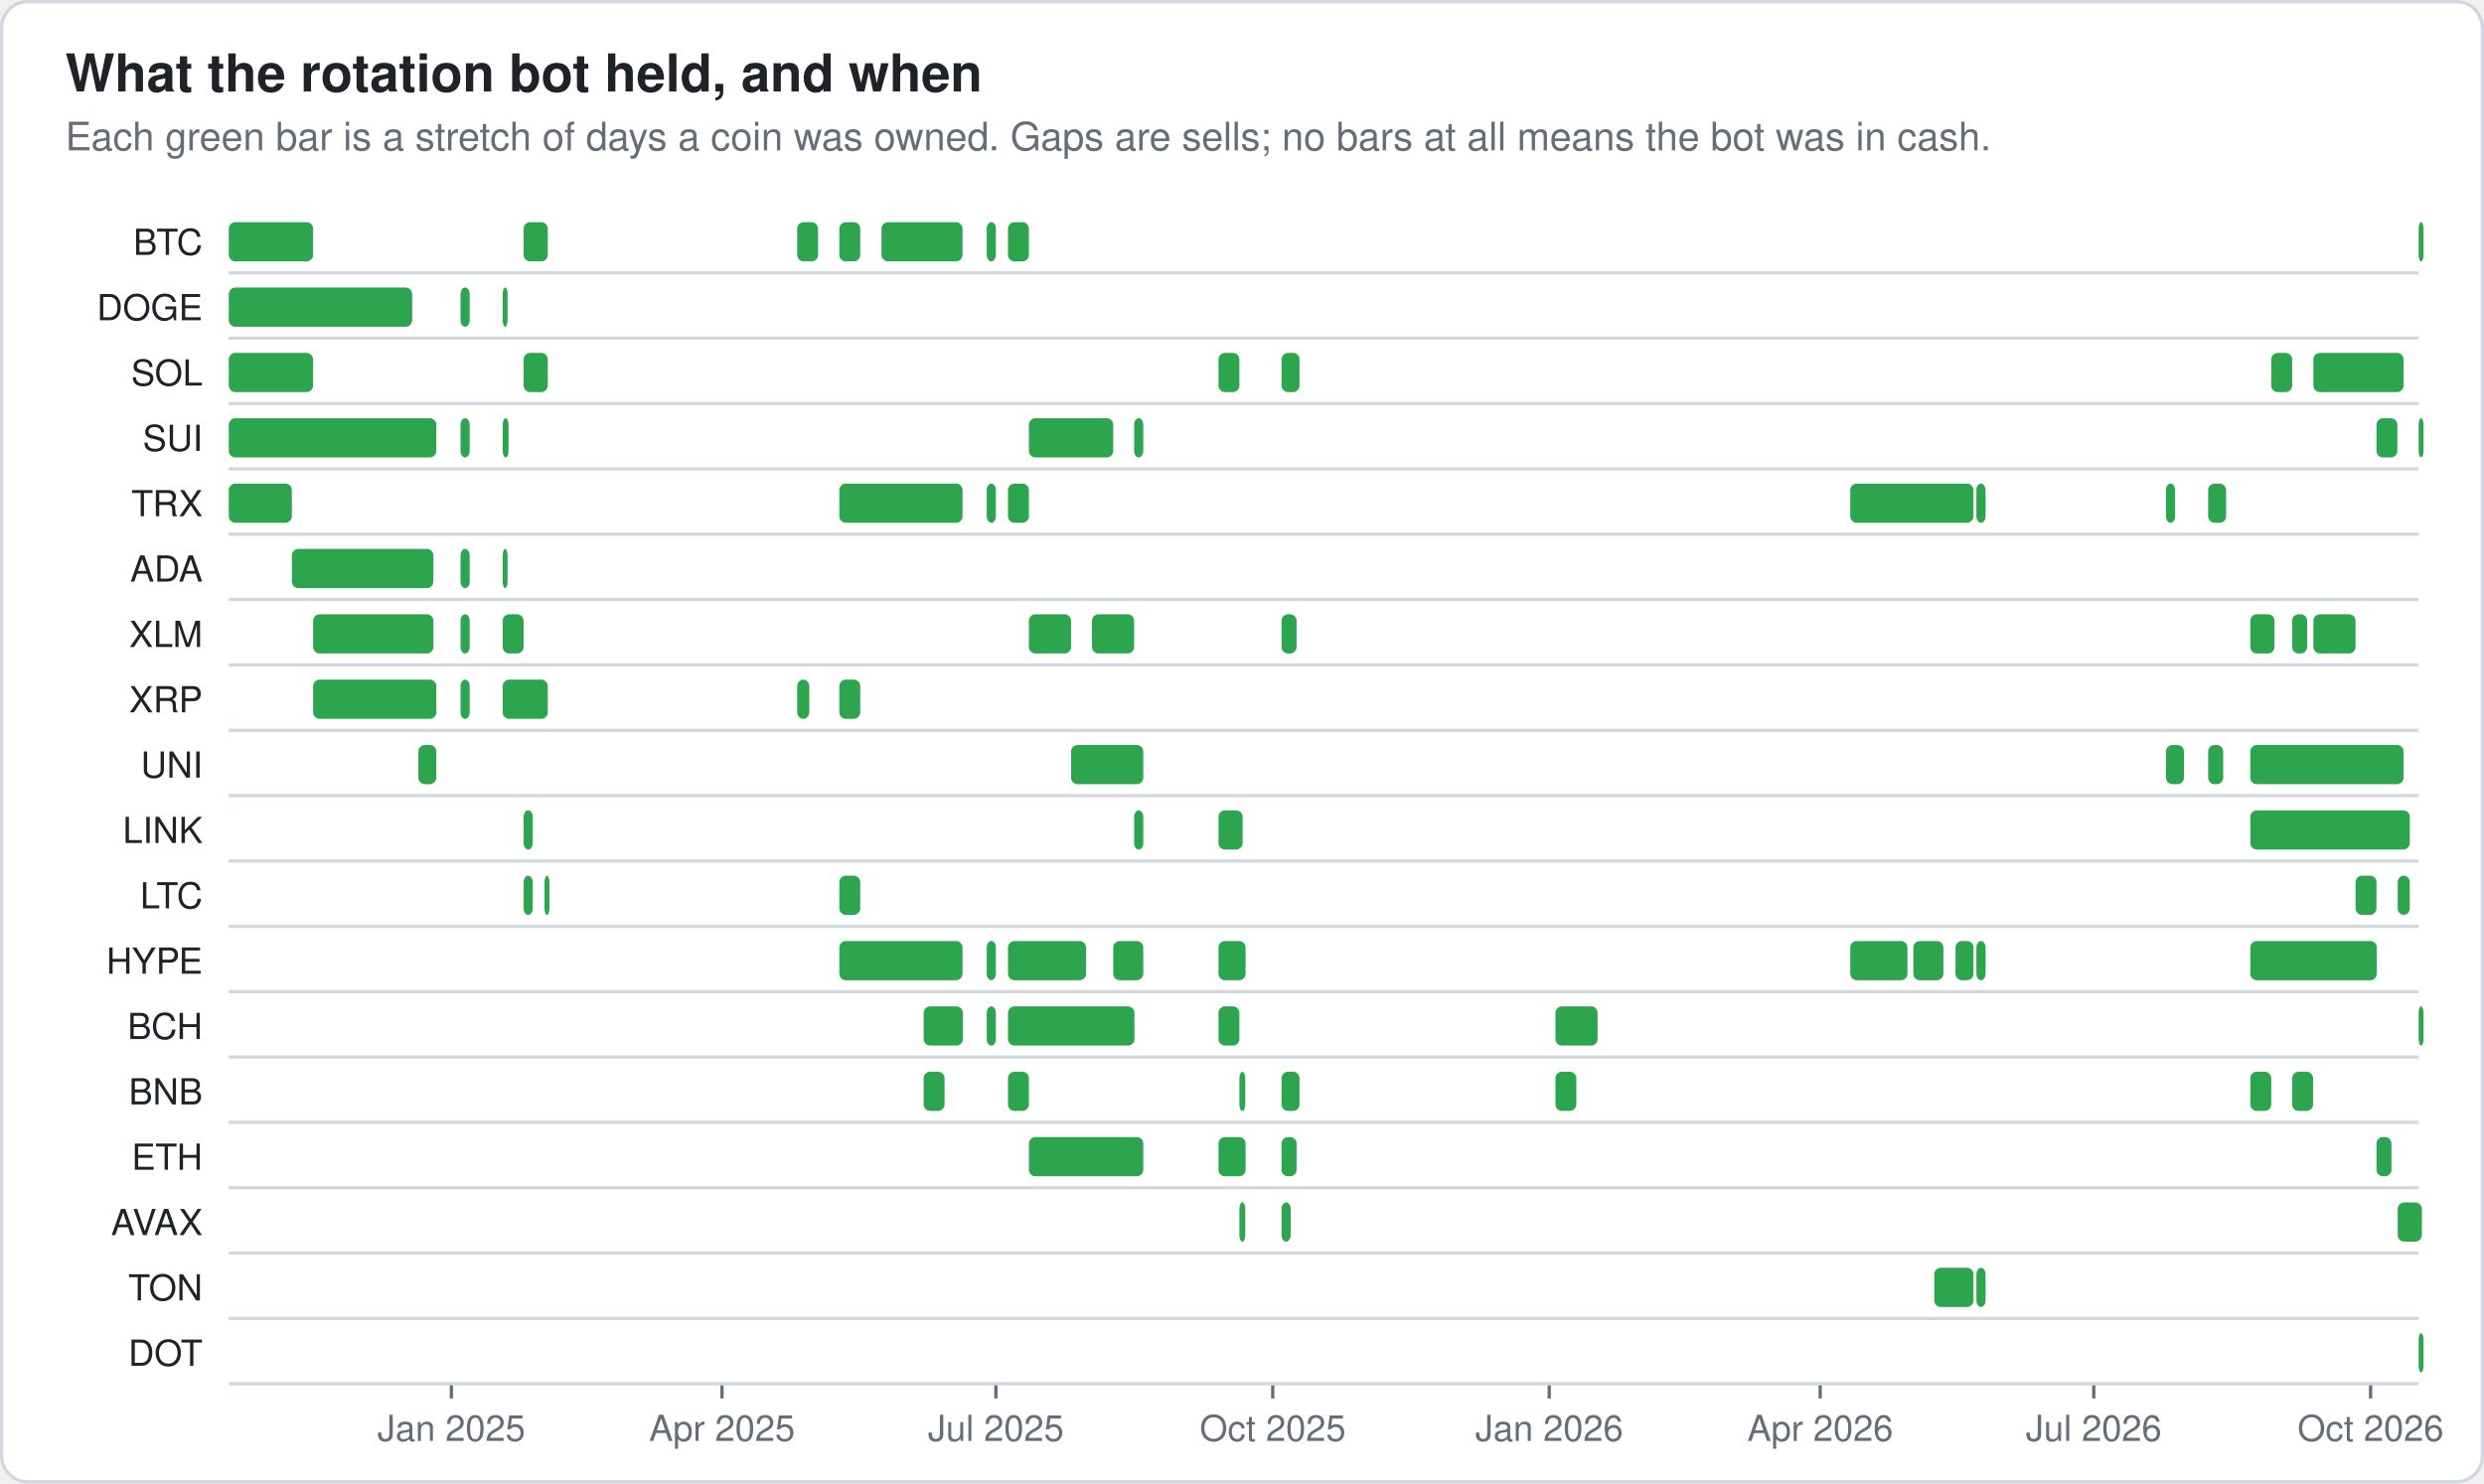
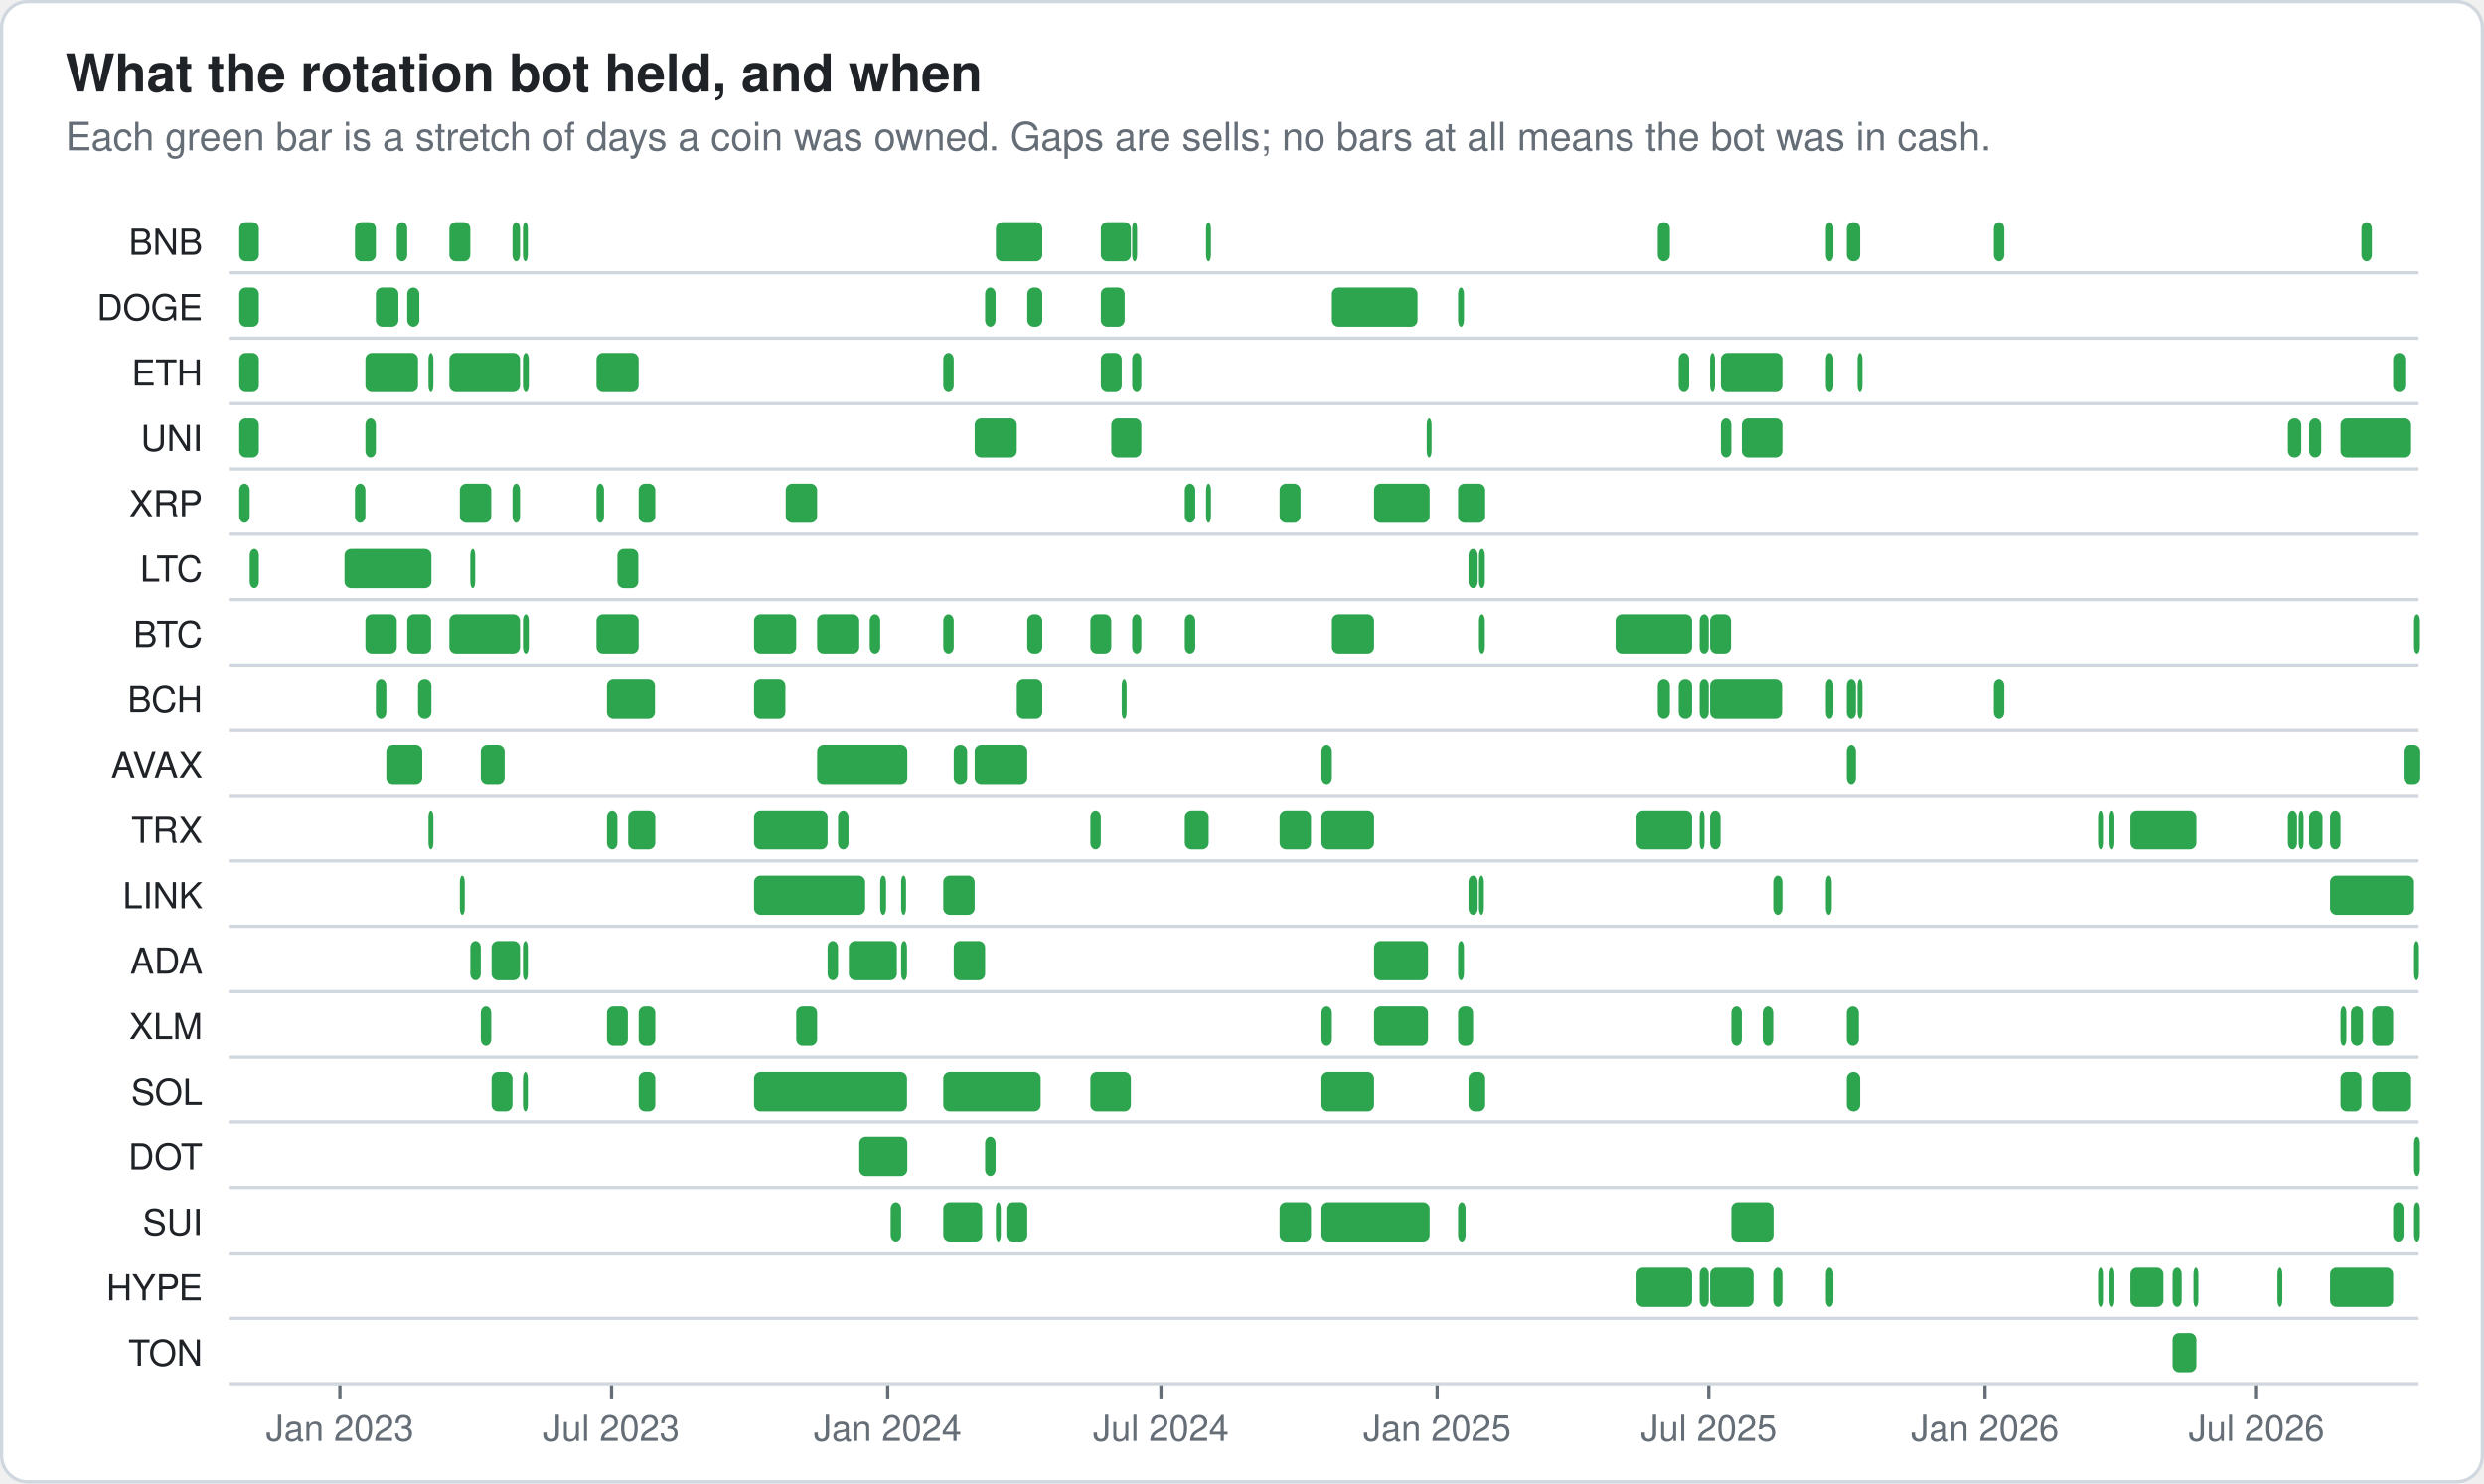
<svg xmlns="http://www.w3.org/2000/svg" width="760" height="454" viewBox="0 0 760 454" font-family="Helvetica, Arial, sans-serif">
  <rect x="0.5" y="0.5" width="759" height="453" rx="8" fill="#ffffff" stroke="#d0d7de" />
  <text x="20" y="28" font-size="16" font-weight="bold" fill="#1f2328">What the rotation bot held, and when</text>
  <text x="20" y="46" font-size="12" fill="#656d76">Each green bar is a stretch of days a coin was owned. Gaps are sells; no bars at all means the bot was in cash.</text>
-   <text x="62" y="78" font-size="11" text-anchor="end" fill="#1f2328">BTC</text>
+   <text x="62" y="78" font-size="11" text-anchor="end" fill="#1f2328">BNB</text>
  <line x1="70" y1="83.5" x2="740" y2="83.5" stroke="#d0d7de" />
-   <rect x="70.0" y="68" width="25.8" height="12" rx="2" fill="#2da44e" />
-   <rect x="160.2" y="68" width="7.4" height="12" rx="2" fill="#2da44e" />
-   <rect x="243.9" y="68" width="6.4" height="12" rx="2" fill="#2da44e" />
-   <rect x="256.8" y="68" width="6.4" height="12" rx="2" fill="#2da44e" />
-   <rect x="269.7" y="68" width="24.8" height="12" rx="2" fill="#2da44e" />
-   <rect x="301.9" y="68" width="2.8" height="12" rx="2" fill="#2da44e" />
-   <rect x="308.4" y="68" width="6.4" height="12" rx="2" fill="#2da44e" />
-   <rect x="740.0" y="68" width="1.5" height="12" rx="2" fill="#2da44e" />
+   <rect x="73.2" y="68" width="6.0" height="12" rx="2" fill="#2da44e" />
+   <rect x="108.6" y="68" width="6.4" height="12" rx="2" fill="#2da44e" />
+   <rect x="121.4" y="68" width="3.2" height="12" rx="2" fill="#2da44e" />
+   <rect x="137.5" y="68" width="6.4" height="12" rx="2" fill="#2da44e" />
+   <rect x="156.8" y="68" width="2.3" height="12" rx="2" fill="#2da44e" />
+   <rect x="160.0" y="68" width="1.5" height="12" rx="2" fill="#2da44e" />
+   <rect x="304.7" y="68" width="14.2" height="12" rx="2" fill="#2da44e" />
+   <rect x="336.8" y="68" width="9.2" height="12" rx="2" fill="#2da44e" />
+   <rect x="346.4" y="68" width="1.5" height="12" rx="2" fill="#2da44e" />
+   <rect x="369.0" y="68" width="1.5" height="12" rx="2" fill="#2da44e" />
+   <rect x="507.2" y="68" width="3.7" height="12" rx="2" fill="#2da44e" />
+   <rect x="558.6" y="68" width="2.3" height="12" rx="2" fill="#2da44e" />
+   <rect x="565.0" y="68" width="4.1" height="12" rx="2" fill="#2da44e" />
+   <rect x="610.0" y="68" width="3.2" height="12" rx="2" fill="#2da44e" />
+   <rect x="722.5" y="68" width="3.2" height="12" rx="2" fill="#2da44e" />
  <text x="62" y="98" font-size="11" text-anchor="end" fill="#1f2328">DOGE</text>
  <line x1="70" y1="103.5" x2="740" y2="103.5" stroke="#d0d7de" />
-   <rect x="70.0" y="88" width="56.1" height="12" rx="2" fill="#2da44e" />
-   <rect x="140.9" y="88" width="2.8" height="12" rx="2" fill="#2da44e" />
-   <rect x="153.8" y="88" width="1.5" height="12" rx="2" fill="#2da44e" />
-   <text x="62" y="118" font-size="11" text-anchor="end" fill="#1f2328">SOL</text>
+   <rect x="73.2" y="88" width="6.0" height="12" rx="2" fill="#2da44e" />
+   <rect x="115.0" y="88" width="6.9" height="12" rx="2" fill="#2da44e" />
+   <rect x="124.6" y="88" width="3.7" height="12" rx="2" fill="#2da44e" />
+   <rect x="301.4" y="88" width="3.2" height="12" rx="2" fill="#2da44e" />
+   <rect x="314.3" y="88" width="4.6" height="12" rx="2" fill="#2da44e" />
+   <rect x="336.8" y="88" width="7.3" height="12" rx="2" fill="#2da44e" />
+   <rect x="407.5" y="88" width="26.2" height="12" rx="2" fill="#2da44e" />
+   <rect x="446.1" y="88" width="1.8" height="12" rx="2" fill="#2da44e" />
+   <text x="62" y="118" font-size="11" text-anchor="end" fill="#1f2328">ETH</text>
  <line x1="70" y1="123.5" x2="740" y2="123.5" stroke="#d0d7de" />
-   <rect x="70.0" y="108" width="25.8" height="12" rx="2" fill="#2da44e" />
-   <rect x="160.2" y="108" width="7.4" height="12" rx="2" fill="#2da44e" />
-   <rect x="372.8" y="108" width="6.4" height="12" rx="2" fill="#2da44e" />
-   <rect x="392.1" y="108" width="5.5" height="12" rx="2" fill="#2da44e" />
-   <rect x="694.9" y="108" width="6.4" height="12" rx="2" fill="#2da44e" />
-   <rect x="707.8" y="108" width="27.6" height="12" rx="2" fill="#2da44e" />
-   <text x="62" y="138" font-size="11" text-anchor="end" fill="#1f2328">SUI</text>
+   <rect x="73.2" y="108" width="6.0" height="12" rx="2" fill="#2da44e" />
+   <rect x="111.8" y="108" width="16.1" height="12" rx="2" fill="#2da44e" />
+   <rect x="131.1" y="108" width="1.5" height="12" rx="2" fill="#2da44e" />
+   <rect x="137.5" y="108" width="21.6" height="12" rx="2" fill="#2da44e" />
+   <rect x="160.0" y="108" width="1.8" height="12" rx="2" fill="#2da44e" />
+   <rect x="182.5" y="108" width="12.9" height="12" rx="2" fill="#2da44e" />
+   <rect x="288.6" y="108" width="3.2" height="12" rx="2" fill="#2da44e" />
+   <rect x="336.8" y="108" width="6.4" height="12" rx="2" fill="#2da44e" />
+   <rect x="346.4" y="108" width="2.8" height="12" rx="2" fill="#2da44e" />
+   <rect x="513.6" y="108" width="3.2" height="12" rx="2" fill="#2da44e" />
+   <rect x="523.2" y="108" width="1.5" height="12" rx="2" fill="#2da44e" />
+   <rect x="526.5" y="108" width="18.8" height="12" rx="2" fill="#2da44e" />
+   <rect x="558.6" y="108" width="2.3" height="12" rx="2" fill="#2da44e" />
+   <rect x="568.3" y="108" width="1.5" height="12" rx="2" fill="#2da44e" />
+   <rect x="732.2" y="108" width="3.7" height="12" rx="2" fill="#2da44e" />
+   <text x="62" y="138" font-size="11" text-anchor="end" fill="#1f2328">UNI</text>
  <line x1="70" y1="143.5" x2="740" y2="143.5" stroke="#d0d7de" />
-   <rect x="70.0" y="128" width="63.5" height="12" rx="2" fill="#2da44e" />
-   <rect x="140.9" y="128" width="2.8" height="12" rx="2" fill="#2da44e" />
-   <rect x="153.8" y="128" width="1.8" height="12" rx="2" fill="#2da44e" />
-   <rect x="314.8" y="128" width="25.8" height="12" rx="2" fill="#2da44e" />
-   <rect x="347.0" y="128" width="2.8" height="12" rx="2" fill="#2da44e" />
-   <rect x="727.1" y="128" width="6.4" height="12" rx="2" fill="#2da44e" />
-   <rect x="740.0" y="128" width="1.5" height="12" rx="2" fill="#2da44e" />
-   <text x="62" y="158" font-size="11" text-anchor="end" fill="#1f2328">TRX</text>
+   <rect x="73.2" y="128" width="6.0" height="12" rx="2" fill="#2da44e" />
+   <rect x="111.8" y="128" width="3.2" height="12" rx="2" fill="#2da44e" />
+   <rect x="298.2" y="128" width="12.9" height="12" rx="2" fill="#2da44e" />
+   <rect x="340.0" y="128" width="9.2" height="12" rx="2" fill="#2da44e" />
+   <rect x="436.5" y="128" width="1.5" height="12" rx="2" fill="#2da44e" />
+   <rect x="526.5" y="128" width="3.2" height="12" rx="2" fill="#2da44e" />
+   <rect x="532.9" y="128" width="12.4" height="12" rx="2" fill="#2da44e" />
+   <rect x="700.0" y="128" width="4.1" height="12" rx="2" fill="#2da44e" />
+   <rect x="706.5" y="128" width="3.7" height="12" rx="2" fill="#2da44e" />
+   <rect x="716.1" y="128" width="21.6" height="12" rx="2" fill="#2da44e" />
+   <text x="62" y="158" font-size="11" text-anchor="end" fill="#1f2328">XRP</text>
  <line x1="70" y1="163.5" x2="740" y2="163.5" stroke="#d0d7de" />
-   <rect x="70.0" y="148" width="19.3" height="12" rx="2" fill="#2da44e" />
-   <rect x="256.8" y="148" width="37.7" height="12" rx="2" fill="#2da44e" />
-   <rect x="301.9" y="148" width="2.8" height="12" rx="2" fill="#2da44e" />
-   <rect x="308.4" y="148" width="6.4" height="12" rx="2" fill="#2da44e" />
-   <rect x="566.1" y="148" width="37.7" height="12" rx="2" fill="#2da44e" />
-   <rect x="604.7" y="148" width="2.8" height="12" rx="2" fill="#2da44e" />
-   <rect x="662.7" y="148" width="2.8" height="12" rx="2" fill="#2da44e" />
-   <rect x="675.6" y="148" width="5.5" height="12" rx="2" fill="#2da44e" />
-   <text x="62" y="178" font-size="11" text-anchor="end" fill="#1f2328">ADA</text>
+   <rect x="73.2" y="148" width="3.2" height="12" rx="2" fill="#2da44e" />
+   <rect x="108.6" y="148" width="3.2" height="12" rx="2" fill="#2da44e" />
+   <rect x="140.7" y="148" width="9.6" height="12" rx="2" fill="#2da44e" />
+   <rect x="156.8" y="148" width="2.3" height="12" rx="2" fill="#2da44e" />
+   <rect x="182.5" y="148" width="2.3" height="12" rx="2" fill="#2da44e" />
+   <rect x="195.4" y="148" width="5.1" height="12" rx="2" fill="#2da44e" />
+   <rect x="240.4" y="148" width="9.6" height="12" rx="2" fill="#2da44e" />
+   <rect x="362.5" y="148" width="3.2" height="12" rx="2" fill="#2da44e" />
+   <rect x="369.0" y="148" width="1.5" height="12" rx="2" fill="#2da44e" />
+   <rect x="391.5" y="148" width="6.4" height="12" rx="2" fill="#2da44e" />
+   <rect x="420.4" y="148" width="17.0" height="12" rx="2" fill="#2da44e" />
+   <rect x="446.1" y="148" width="8.3" height="12" rx="2" fill="#2da44e" />
+   <text x="62" y="178" font-size="11" text-anchor="end" fill="#1f2328">LTC</text>
  <line x1="70" y1="183.5" x2="740" y2="183.5" stroke="#d0d7de" />
-   <rect x="89.3" y="168" width="43.3" height="12" rx="2" fill="#2da44e" />
-   <rect x="140.9" y="168" width="2.8" height="12" rx="2" fill="#2da44e" />
-   <rect x="153.8" y="168" width="1.5" height="12" rx="2" fill="#2da44e" />
-   <text x="62" y="198" font-size="11" text-anchor="end" fill="#1f2328">XLM</text>
+   <rect x="76.4" y="168" width="2.8" height="12" rx="2" fill="#2da44e" />
+   <rect x="105.4" y="168" width="26.6" height="12" rx="2" fill="#2da44e" />
+   <rect x="143.9" y="168" width="1.5" height="12" rx="2" fill="#2da44e" />
+   <rect x="188.9" y="168" width="6.4" height="12" rx="2" fill="#2da44e" />
+   <rect x="449.3" y="168" width="2.8" height="12" rx="2" fill="#2da44e" />
+   <rect x="452.5" y="168" width="1.8" height="12" rx="2" fill="#2da44e" />
+   <text x="62" y="198" font-size="11" text-anchor="end" fill="#1f2328">BTC</text>
  <line x1="70" y1="203.5" x2="740" y2="203.5" stroke="#d0d7de" />
-   <rect x="95.8" y="188" width="36.8" height="12" rx="2" fill="#2da44e" />
-   <rect x="140.9" y="188" width="2.8" height="12" rx="2" fill="#2da44e" />
-   <rect x="153.8" y="188" width="6.4" height="12" rx="2" fill="#2da44e" />
-   <rect x="314.8" y="188" width="12.9" height="12" rx="2" fill="#2da44e" />
-   <rect x="334.1" y="188" width="12.9" height="12" rx="2" fill="#2da44e" />
-   <rect x="392.1" y="188" width="4.6" height="12" rx="2" fill="#2da44e" />
-   <rect x="688.5" y="188" width="7.4" height="12" rx="2" fill="#2da44e" />
-   <rect x="701.3" y="188" width="4.6" height="12" rx="2" fill="#2da44e" />
-   <rect x="707.8" y="188" width="12.9" height="12" rx="2" fill="#2da44e" />
-   <text x="62" y="218" font-size="11" text-anchor="end" fill="#1f2328">XRP</text>
+   <rect x="111.8" y="188" width="9.6" height="12" rx="2" fill="#2da44e" />
+   <rect x="124.6" y="188" width="7.3" height="12" rx="2" fill="#2da44e" />
+   <rect x="137.5" y="188" width="21.6" height="12" rx="2" fill="#2da44e" />
+   <rect x="160.0" y="188" width="1.8" height="12" rx="2" fill="#2da44e" />
+   <rect x="182.5" y="188" width="12.9" height="12" rx="2" fill="#2da44e" />
+   <rect x="230.7" y="188" width="12.9" height="12" rx="2" fill="#2da44e" />
+   <rect x="250.0" y="188" width="12.9" height="12" rx="2" fill="#2da44e" />
+   <rect x="266.1" y="188" width="3.2" height="12" rx="2" fill="#2da44e" />
+   <rect x="288.6" y="188" width="3.2" height="12" rx="2" fill="#2da44e" />
+   <rect x="314.3" y="188" width="4.6" height="12" rx="2" fill="#2da44e" />
+   <rect x="333.6" y="188" width="6.4" height="12" rx="2" fill="#2da44e" />
+   <rect x="346.4" y="188" width="2.8" height="12" rx="2" fill="#2da44e" />
+   <rect x="362.5" y="188" width="3.2" height="12" rx="2" fill="#2da44e" />
+   <rect x="407.5" y="188" width="12.9" height="12" rx="2" fill="#2da44e" />
+   <rect x="452.5" y="188" width="1.8" height="12" rx="2" fill="#2da44e" />
+   <rect x="494.3" y="188" width="23.4" height="12" rx="2" fill="#2da44e" />
+   <rect x="520.0" y="188" width="2.8" height="12" rx="2" fill="#2da44e" />
+   <rect x="523.2" y="188" width="6.4" height="12" rx="2" fill="#2da44e" />
+   <rect x="738.6" y="188" width="1.8" height="12" rx="2" fill="#2da44e" />
+   <text x="62" y="218" font-size="11" text-anchor="end" fill="#1f2328">BCH</text>
  <line x1="70" y1="223.5" x2="740" y2="223.5" stroke="#d0d7de" />
-   <rect x="95.8" y="208" width="37.7" height="12" rx="2" fill="#2da44e" />
-   <rect x="140.9" y="208" width="2.8" height="12" rx="2" fill="#2da44e" />
-   <rect x="153.8" y="208" width="13.8" height="12" rx="2" fill="#2da44e" />
-   <rect x="243.9" y="208" width="3.7" height="12" rx="2" fill="#2da44e" />
-   <rect x="256.8" y="208" width="6.4" height="12" rx="2" fill="#2da44e" />
-   <text x="62" y="238" font-size="11" text-anchor="end" fill="#1f2328">UNI</text>
+   <rect x="115.0" y="208" width="3.2" height="12" rx="2" fill="#2da44e" />
+   <rect x="127.9" y="208" width="4.1" height="12" rx="2" fill="#2da44e" />
+   <rect x="185.7" y="208" width="14.7" height="12" rx="2" fill="#2da44e" />
+   <rect x="230.7" y="208" width="9.6" height="12" rx="2" fill="#2da44e" />
+   <rect x="311.1" y="208" width="7.8" height="12" rx="2" fill="#2da44e" />
+   <rect x="343.2" y="208" width="1.5" height="12" rx="2" fill="#2da44e" />
+   <rect x="507.2" y="208" width="3.7" height="12" rx="2" fill="#2da44e" />
+   <rect x="513.6" y="208" width="4.1" height="12" rx="2" fill="#2da44e" />
+   <rect x="520.0" y="208" width="2.8" height="12" rx="2" fill="#2da44e" />
+   <rect x="523.2" y="208" width="22.0" height="12" rx="2" fill="#2da44e" />
+   <rect x="558.6" y="208" width="2.3" height="12" rx="2" fill="#2da44e" />
+   <rect x="565.0" y="208" width="2.8" height="12" rx="2" fill="#2da44e" />
+   <rect x="568.3" y="208" width="1.5" height="12" rx="2" fill="#2da44e" />
+   <rect x="610.0" y="208" width="3.2" height="12" rx="2" fill="#2da44e" />
+   <text x="62" y="238" font-size="11" text-anchor="end" fill="#1f2328">AVAX</text>
  <line x1="70" y1="243.5" x2="740" y2="243.5" stroke="#d0d7de" />
-   <rect x="128.0" y="228" width="5.5" height="12" rx="2" fill="#2da44e" />
-   <rect x="327.7" y="228" width="22.1" height="12" rx="2" fill="#2da44e" />
-   <rect x="662.7" y="228" width="5.5" height="12" rx="2" fill="#2da44e" />
-   <rect x="675.6" y="228" width="4.6" height="12" rx="2" fill="#2da44e" />
-   <rect x="688.5" y="228" width="46.9" height="12" rx="2" fill="#2da44e" />
-   <text x="62" y="258" font-size="11" text-anchor="end" fill="#1f2328">LINK</text>
+   <rect x="118.2" y="228" width="11.0" height="12" rx="2" fill="#2da44e" />
+   <rect x="147.1" y="228" width="7.3" height="12" rx="2" fill="#2da44e" />
+   <rect x="250.0" y="228" width="27.6" height="12" rx="2" fill="#2da44e" />
+   <rect x="291.8" y="228" width="4.1" height="12" rx="2" fill="#2da44e" />
+   <rect x="298.2" y="228" width="16.1" height="12" rx="2" fill="#2da44e" />
+   <rect x="404.3" y="228" width="3.2" height="12" rx="2" fill="#2da44e" />
+   <rect x="565.0" y="228" width="2.8" height="12" rx="2" fill="#2da44e" />
+   <rect x="735.4" y="228" width="5.1" height="12" rx="2" fill="#2da44e" />
+   <text x="62" y="258" font-size="11" text-anchor="end" fill="#1f2328">TRX</text>
  <line x1="70" y1="263.5" x2="740" y2="263.5" stroke="#d0d7de" />
-   <rect x="160.2" y="248" width="2.8" height="12" rx="2" fill="#2da44e" />
-   <rect x="347.0" y="248" width="2.8" height="12" rx="2" fill="#2da44e" />
-   <rect x="372.8" y="248" width="7.4" height="12" rx="2" fill="#2da44e" />
-   <rect x="688.5" y="248" width="48.8" height="12" rx="2" fill="#2da44e" />
-   <text x="62" y="278" font-size="11" text-anchor="end" fill="#1f2328">LTC</text>
+   <rect x="131.1" y="248" width="1.5" height="12" rx="2" fill="#2da44e" />
+   <rect x="185.7" y="248" width="3.2" height="12" rx="2" fill="#2da44e" />
+   <rect x="192.2" y="248" width="8.3" height="12" rx="2" fill="#2da44e" />
+   <rect x="230.7" y="248" width="22.5" height="12" rx="2" fill="#2da44e" />
+   <rect x="256.4" y="248" width="3.2" height="12" rx="2" fill="#2da44e" />
+   <rect x="333.6" y="248" width="3.2" height="12" rx="2" fill="#2da44e" />
+   <rect x="362.5" y="248" width="7.3" height="12" rx="2" fill="#2da44e" />
+   <rect x="391.5" y="248" width="9.6" height="12" rx="2" fill="#2da44e" />
+   <rect x="404.3" y="248" width="16.1" height="12" rx="2" fill="#2da44e" />
+   <rect x="500.7" y="248" width="17.0" height="12" rx="2" fill="#2da44e" />
+   <rect x="520.0" y="248" width="1.5" height="12" rx="2" fill="#2da44e" />
+   <rect x="523.2" y="248" width="3.2" height="12" rx="2" fill="#2da44e" />
+   <rect x="642.2" y="248" width="1.5" height="12" rx="2" fill="#2da44e" />
+   <rect x="645.4" y="248" width="1.5" height="12" rx="2" fill="#2da44e" />
+   <rect x="651.8" y="248" width="20.2" height="12" rx="2" fill="#2da44e" />
+   <rect x="700.0" y="248" width="2.8" height="12" rx="2" fill="#2da44e" />
+   <rect x="703.3" y="248" width="1.5" height="12" rx="2" fill="#2da44e" />
+   <rect x="706.5" y="248" width="4.1" height="12" rx="2" fill="#2da44e" />
+   <rect x="712.9" y="248" width="3.2" height="12" rx="2" fill="#2da44e" />
+   <text x="62" y="278" font-size="11" text-anchor="end" fill="#1f2328">LINK</text>
  <line x1="70" y1="283.5" x2="740" y2="283.5" stroke="#d0d7de" />
-   <rect x="160.2" y="268" width="2.8" height="12" rx="2" fill="#2da44e" />
-   <rect x="166.6" y="268" width="1.5" height="12" rx="2" fill="#2da44e" />
-   <rect x="256.8" y="268" width="6.4" height="12" rx="2" fill="#2da44e" />
-   <rect x="720.7" y="268" width="6.4" height="12" rx="2" fill="#2da44e" />
-   <rect x="733.6" y="268" width="3.7" height="12" rx="2" fill="#2da44e" />
-   <text x="62" y="298" font-size="11" text-anchor="end" fill="#1f2328">HYPE</text>
+   <rect x="140.7" y="268" width="1.5" height="12" rx="2" fill="#2da44e" />
+   <rect x="230.7" y="268" width="34.0" height="12" rx="2" fill="#2da44e" />
+   <rect x="269.3" y="268" width="1.8" height="12" rx="2" fill="#2da44e" />
+   <rect x="275.7" y="268" width="1.5" height="12" rx="2" fill="#2da44e" />
+   <rect x="288.6" y="268" width="9.6" height="12" rx="2" fill="#2da44e" />
+   <rect x="449.3" y="268" width="2.8" height="12" rx="2" fill="#2da44e" />
+   <rect x="452.5" y="268" width="1.5" height="12" rx="2" fill="#2da44e" />
+   <rect x="542.5" y="268" width="2.8" height="12" rx="2" fill="#2da44e" />
+   <rect x="558.6" y="268" width="1.8" height="12" rx="2" fill="#2da44e" />
+   <rect x="712.9" y="268" width="25.7" height="12" rx="2" fill="#2da44e" />
+   <text x="62" y="298" font-size="11" text-anchor="end" fill="#1f2328">ADA</text>
  <line x1="70" y1="303.5" x2="740" y2="303.5" stroke="#d0d7de" />
-   <rect x="256.8" y="288" width="37.7" height="12" rx="2" fill="#2da44e" />
-   <rect x="301.9" y="288" width="2.8" height="12" rx="2" fill="#2da44e" />
-   <rect x="308.4" y="288" width="23.9" height="12" rx="2" fill="#2da44e" />
-   <rect x="340.6" y="288" width="9.2" height="12" rx="2" fill="#2da44e" />
-   <rect x="372.8" y="288" width="8.3" height="12" rx="2" fill="#2da44e" />
-   <rect x="566.1" y="288" width="17.5" height="12" rx="2" fill="#2da44e" />
-   <rect x="585.4" y="288" width="9.2" height="12" rx="2" fill="#2da44e" />
-   <rect x="598.3" y="288" width="5.5" height="12" rx="2" fill="#2da44e" />
-   <rect x="604.7" y="288" width="2.8" height="12" rx="2" fill="#2da44e" />
-   <rect x="688.5" y="288" width="38.7" height="12" rx="2" fill="#2da44e" />
-   <text x="62" y="318" font-size="11" text-anchor="end" fill="#1f2328">BCH</text>
+   <rect x="143.9" y="288" width="3.2" height="12" rx="2" fill="#2da44e" />
+   <rect x="150.4" y="288" width="8.7" height="12" rx="2" fill="#2da44e" />
+   <rect x="160.0" y="288" width="1.5" height="12" rx="2" fill="#2da44e" />
+   <rect x="253.2" y="288" width="3.2" height="12" rx="2" fill="#2da44e" />
+   <rect x="259.7" y="288" width="14.7" height="12" rx="2" fill="#2da44e" />
+   <rect x="275.7" y="288" width="1.8" height="12" rx="2" fill="#2da44e" />
+   <rect x="291.8" y="288" width="9.6" height="12" rx="2" fill="#2da44e" />
+   <rect x="420.4" y="288" width="16.5" height="12" rx="2" fill="#2da44e" />
+   <rect x="446.1" y="288" width="1.8" height="12" rx="2" fill="#2da44e" />
+   <rect x="738.6" y="288" width="1.5" height="12" rx="2" fill="#2da44e" />
+   <text x="62" y="318" font-size="11" text-anchor="end" fill="#1f2328">XLM</text>
  <line x1="70" y1="323.5" x2="740" y2="323.5" stroke="#d0d7de" />
-   <rect x="282.6" y="308" width="12.0" height="12" rx="2" fill="#2da44e" />
-   <rect x="301.9" y="308" width="2.8" height="12" rx="2" fill="#2da44e" />
-   <rect x="308.4" y="308" width="38.7" height="12" rx="2" fill="#2da44e" />
-   <rect x="372.8" y="308" width="6.4" height="12" rx="2" fill="#2da44e" />
-   <rect x="475.9" y="308" width="12.9" height="12" rx="2" fill="#2da44e" />
-   <rect x="740.0" y="308" width="1.5" height="12" rx="2" fill="#2da44e" />
-   <text x="62" y="338" font-size="11" text-anchor="end" fill="#1f2328">BNB</text>
+   <rect x="147.1" y="308" width="3.2" height="12" rx="2" fill="#2da44e" />
+   <rect x="185.7" y="308" width="6.4" height="12" rx="2" fill="#2da44e" />
+   <rect x="195.4" y="308" width="5.1" height="12" rx="2" fill="#2da44e" />
+   <rect x="243.6" y="308" width="6.4" height="12" rx="2" fill="#2da44e" />
+   <rect x="404.3" y="308" width="3.2" height="12" rx="2" fill="#2da44e" />
+   <rect x="420.4" y="308" width="16.5" height="12" rx="2" fill="#2da44e" />
+   <rect x="446.1" y="308" width="4.6" height="12" rx="2" fill="#2da44e" />
+   <rect x="529.7" y="308" width="3.2" height="12" rx="2" fill="#2da44e" />
+   <rect x="539.3" y="308" width="3.2" height="12" rx="2" fill="#2da44e" />
+   <rect x="565.0" y="308" width="3.7" height="12" rx="2" fill="#2da44e" />
+   <rect x="716.1" y="308" width="1.8" height="12" rx="2" fill="#2da44e" />
+   <rect x="719.3" y="308" width="3.7" height="12" rx="2" fill="#2da44e" />
+   <rect x="725.8" y="308" width="6.4" height="12" rx="2" fill="#2da44e" />
+   <text x="62" y="338" font-size="11" text-anchor="end" fill="#1f2328">SOL</text>
  <line x1="70" y1="343.5" x2="740" y2="343.5" stroke="#d0d7de" />
-   <rect x="282.6" y="328" width="6.4" height="12" rx="2" fill="#2da44e" />
-   <rect x="308.4" y="328" width="6.4" height="12" rx="2" fill="#2da44e" />
-   <rect x="379.2" y="328" width="1.8" height="12" rx="2" fill="#2da44e" />
-   <rect x="392.1" y="328" width="5.5" height="12" rx="2" fill="#2da44e" />
-   <rect x="475.9" y="328" width="6.4" height="12" rx="2" fill="#2da44e" />
-   <rect x="688.5" y="328" width="6.4" height="12" rx="2" fill="#2da44e" />
-   <rect x="701.3" y="328" width="6.4" height="12" rx="2" fill="#2da44e" />
-   <text x="62" y="358" font-size="11" text-anchor="end" fill="#1f2328">ETH</text>
+   <rect x="150.4" y="328" width="6.4" height="12" rx="2" fill="#2da44e" />
+   <rect x="160.0" y="328" width="1.5" height="12" rx="2" fill="#2da44e" />
+   <rect x="195.4" y="328" width="5.1" height="12" rx="2" fill="#2da44e" />
+   <rect x="230.7" y="328" width="46.8" height="12" rx="2" fill="#2da44e" />
+   <rect x="288.6" y="328" width="29.8" height="12" rx="2" fill="#2da44e" />
+   <rect x="333.6" y="328" width="12.4" height="12" rx="2" fill="#2da44e" />
+   <rect x="404.3" y="328" width="16.1" height="12" rx="2" fill="#2da44e" />
+   <rect x="449.3" y="328" width="5.1" height="12" rx="2" fill="#2da44e" />
+   <rect x="565.0" y="328" width="4.1" height="12" rx="2" fill="#2da44e" />
+   <rect x="716.1" y="328" width="6.4" height="12" rx="2" fill="#2da44e" />
+   <rect x="725.8" y="328" width="11.9" height="12" rx="2" fill="#2da44e" />
+   <text x="62" y="358" font-size="11" text-anchor="end" fill="#1f2328">DOT</text>
  <line x1="70" y1="363.5" x2="740" y2="363.5" stroke="#d0d7de" />
-   <rect x="314.8" y="348" width="35.0" height="12" rx="2" fill="#2da44e" />
-   <rect x="372.8" y="348" width="8.3" height="12" rx="2" fill="#2da44e" />
-   <rect x="392.1" y="348" width="4.6" height="12" rx="2" fill="#2da44e" />
-   <rect x="727.1" y="348" width="4.6" height="12" rx="2" fill="#2da44e" />
-   <text x="62" y="378" font-size="11" text-anchor="end" fill="#1f2328">AVAX</text>
+   <rect x="262.9" y="348" width="14.7" height="12" rx="2" fill="#2da44e" />
+   <rect x="301.4" y="348" width="3.2" height="12" rx="2" fill="#2da44e" />
+   <rect x="738.6" y="348" width="1.8" height="12" rx="2" fill="#2da44e" />
+   <text x="62" y="378" font-size="11" text-anchor="end" fill="#1f2328">SUI</text>
  <line x1="70" y1="383.5" x2="740" y2="383.5" stroke="#d0d7de" />
-   <rect x="379.2" y="368" width="1.8" height="12" rx="2" fill="#2da44e" />
-   <rect x="392.1" y="368" width="2.8" height="12" rx="2" fill="#2da44e" />
-   <rect x="733.6" y="368" width="7.4" height="12" rx="2" fill="#2da44e" />
-   <text x="62" y="398" font-size="11" text-anchor="end" fill="#1f2328">TON</text>
+   <rect x="272.5" y="368" width="3.2" height="12" rx="2" fill="#2da44e" />
+   <rect x="288.6" y="368" width="11.9" height="12" rx="2" fill="#2da44e" />
+   <rect x="304.7" y="368" width="1.5" height="12" rx="2" fill="#2da44e" />
+   <rect x="307.9" y="368" width="6.4" height="12" rx="2" fill="#2da44e" />
+   <rect x="391.5" y="368" width="9.6" height="12" rx="2" fill="#2da44e" />
+   <rect x="404.3" y="368" width="33.1" height="12" rx="2" fill="#2da44e" />
+   <rect x="446.1" y="368" width="2.3" height="12" rx="2" fill="#2da44e" />
+   <rect x="529.7" y="368" width="12.9" height="12" rx="2" fill="#2da44e" />
+   <rect x="732.2" y="368" width="3.2" height="12" rx="2" fill="#2da44e" />
+   <rect x="738.6" y="368" width="1.8" height="12" rx="2" fill="#2da44e" />
+   <text x="62" y="398" font-size="11" text-anchor="end" fill="#1f2328">HYPE</text>
  <line x1="70" y1="403.5" x2="740" y2="403.5" stroke="#d0d7de" />
-   <rect x="591.8" y="388" width="12.0" height="12" rx="2" fill="#2da44e" />
-   <rect x="604.7" y="388" width="2.8" height="12" rx="2" fill="#2da44e" />
-   <text x="62" y="418" font-size="11" text-anchor="end" fill="#1f2328">DOT</text>
+   <rect x="500.7" y="388" width="17.0" height="12" rx="2" fill="#2da44e" />
+   <rect x="520.0" y="388" width="2.8" height="12" rx="2" fill="#2da44e" />
+   <rect x="523.2" y="388" width="13.3" height="12" rx="2" fill="#2da44e" />
+   <rect x="542.5" y="388" width="2.8" height="12" rx="2" fill="#2da44e" />
+   <rect x="558.6" y="388" width="2.3" height="12" rx="2" fill="#2da44e" />
+   <rect x="642.2" y="388" width="1.5" height="12" rx="2" fill="#2da44e" />
+   <rect x="645.4" y="388" width="1.5" height="12" rx="2" fill="#2da44e" />
+   <rect x="651.8" y="388" width="10.1" height="12" rx="2" fill="#2da44e" />
+   <rect x="664.7" y="388" width="2.8" height="12" rx="2" fill="#2da44e" />
+   <rect x="671.1" y="388" width="1.5" height="12" rx="2" fill="#2da44e" />
+   <rect x="696.8" y="388" width="1.5" height="12" rx="2" fill="#2da44e" />
+   <rect x="712.9" y="388" width="19.3" height="12" rx="2" fill="#2da44e" />
+   <text x="62" y="418" font-size="11" text-anchor="end" fill="#1f2328">TON</text>
  <line x1="70" y1="423.5" x2="740" y2="423.5" stroke="#d0d7de" />
-   <rect x="740.0" y="408" width="1.5" height="12" rx="2" fill="#2da44e" />
-   <line x1="138.1" y1="424" x2="138.1" y2="428" stroke="#656d76" />
-   <text x="138.1" y="441" font-size="11" text-anchor="middle" fill="#656d76">Jan 2025</text>
-   <line x1="220.9" y1="424" x2="220.9" y2="428" stroke="#656d76" />
-   <text x="220.9" y="441" font-size="11" text-anchor="middle" fill="#656d76">Apr 2025</text>
-   <line x1="304.7" y1="424" x2="304.7" y2="428" stroke="#656d76" />
-   <text x="304.7" y="441" font-size="11" text-anchor="middle" fill="#656d76">Jul 2025</text>
-   <line x1="389.4" y1="424" x2="389.4" y2="428" stroke="#656d76" />
-   <text x="389.4" y="441" font-size="11" text-anchor="middle" fill="#656d76">Oct 2025</text>
-   <line x1="474.0" y1="424" x2="474.0" y2="428" stroke="#656d76" />
-   <text x="474.0" y="441" font-size="11" text-anchor="middle" fill="#656d76">Jan 2026</text>
-   <line x1="556.9" y1="424" x2="556.9" y2="428" stroke="#656d76" />
-   <text x="556.9" y="441" font-size="11" text-anchor="middle" fill="#656d76">Apr 2026</text>
-   <line x1="640.6" y1="424" x2="640.6" y2="428" stroke="#656d76" />
-   <text x="640.6" y="441" font-size="11" text-anchor="middle" fill="#656d76">Jul 2026</text>
-   <line x1="725.3" y1="424" x2="725.3" y2="428" stroke="#656d76" />
-   <text x="725.3" y="441" font-size="11" text-anchor="middle" fill="#656d76">Oct 2026</text>
+   <rect x="664.7" y="408" width="7.3" height="12" rx="2" fill="#2da44e" />
+   <line x1="104.0" y1="424" x2="104.0" y2="428" stroke="#656d76" />
+   <text x="104.0" y="441" font-size="11" text-anchor="middle" fill="#656d76">Jan 2023</text>
+   <line x1="187.1" y1="424" x2="187.1" y2="428" stroke="#656d76" />
+   <text x="187.1" y="441" font-size="11" text-anchor="middle" fill="#656d76">Jul 2023</text>
+   <line x1="271.6" y1="424" x2="271.6" y2="428" stroke="#656d76" />
+   <text x="271.6" y="441" font-size="11" text-anchor="middle" fill="#656d76">Jan 2024</text>
+   <line x1="355.2" y1="424" x2="355.2" y2="428" stroke="#656d76" />
+   <text x="355.2" y="441" font-size="11" text-anchor="middle" fill="#656d76">Jul 2024</text>
+   <line x1="439.7" y1="424" x2="439.7" y2="428" stroke="#656d76" />
+   <text x="439.7" y="441" font-size="11" text-anchor="middle" fill="#656d76">Jan 2025</text>
+   <line x1="522.8" y1="424" x2="522.8" y2="428" stroke="#656d76" />
+   <text x="522.8" y="441" font-size="11" text-anchor="middle" fill="#656d76">Jul 2025</text>
+   <line x1="607.3" y1="424" x2="607.3" y2="428" stroke="#656d76" />
+   <text x="607.3" y="441" font-size="11" text-anchor="middle" fill="#656d76">Jan 2026</text>
+   <line x1="690.4" y1="424" x2="690.4" y2="428" stroke="#656d76" />
+   <text x="690.4" y="441" font-size="11" text-anchor="middle" fill="#656d76">Jul 2026</text>
</svg>
